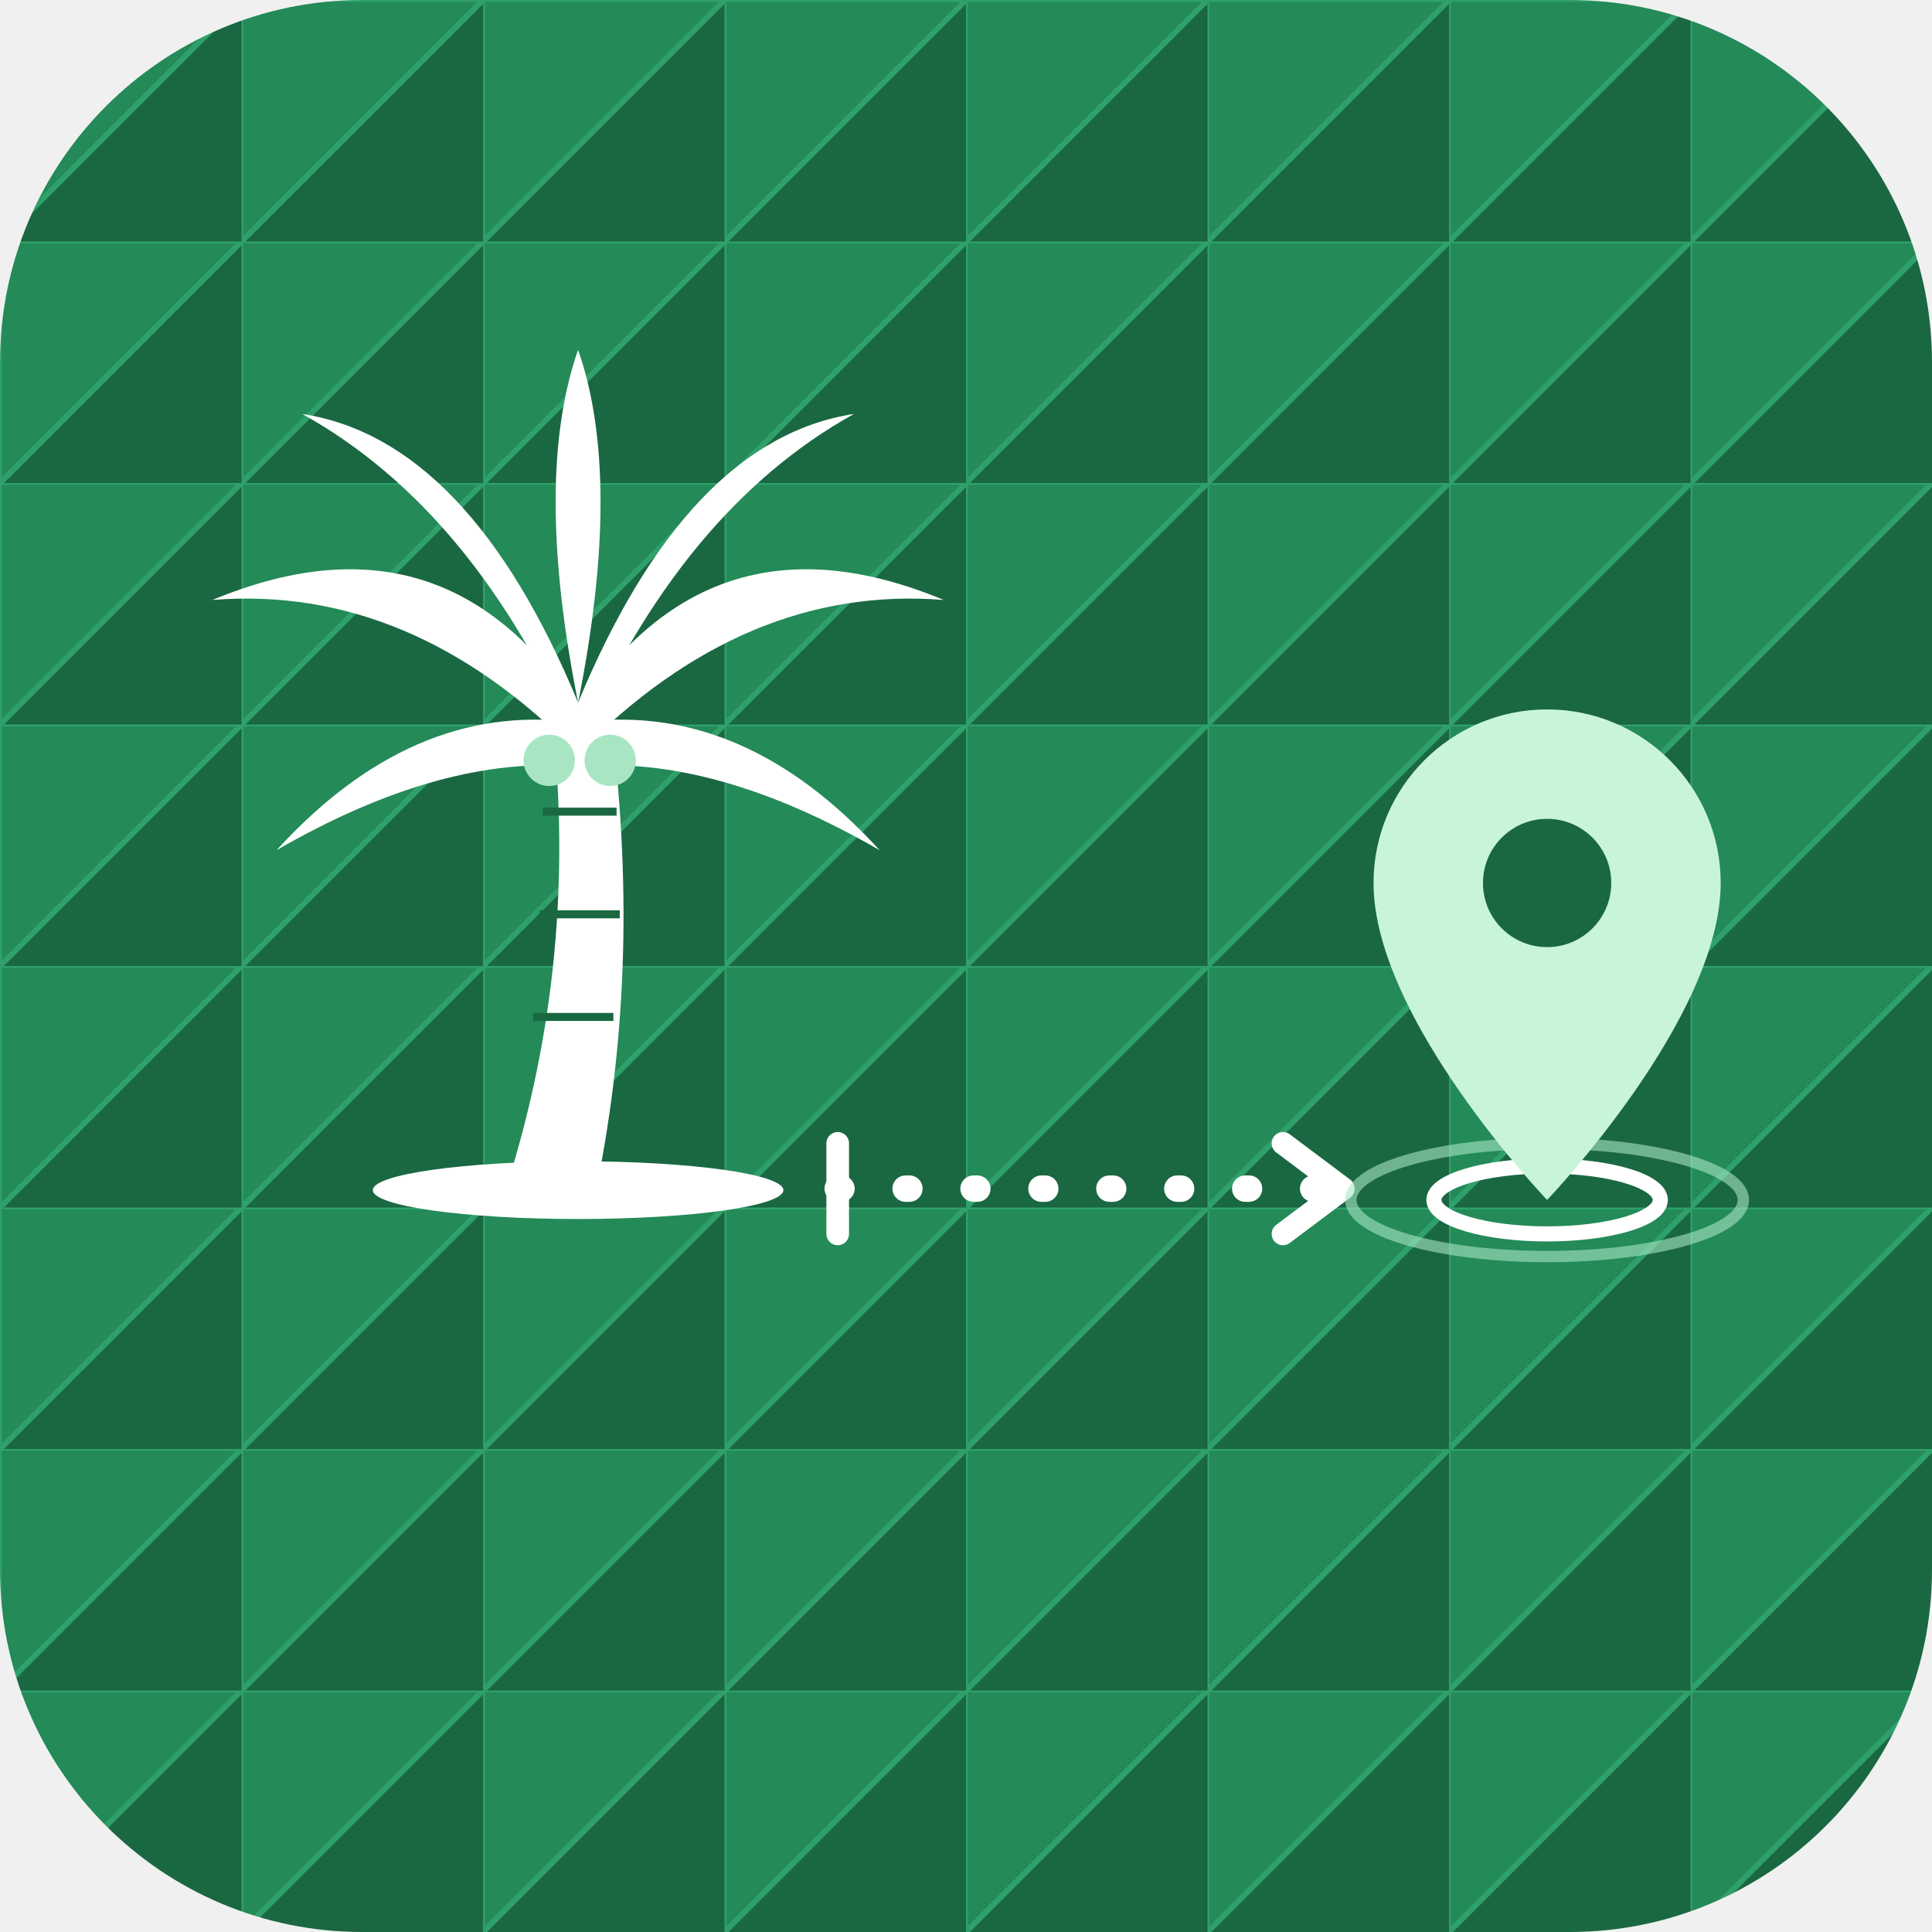
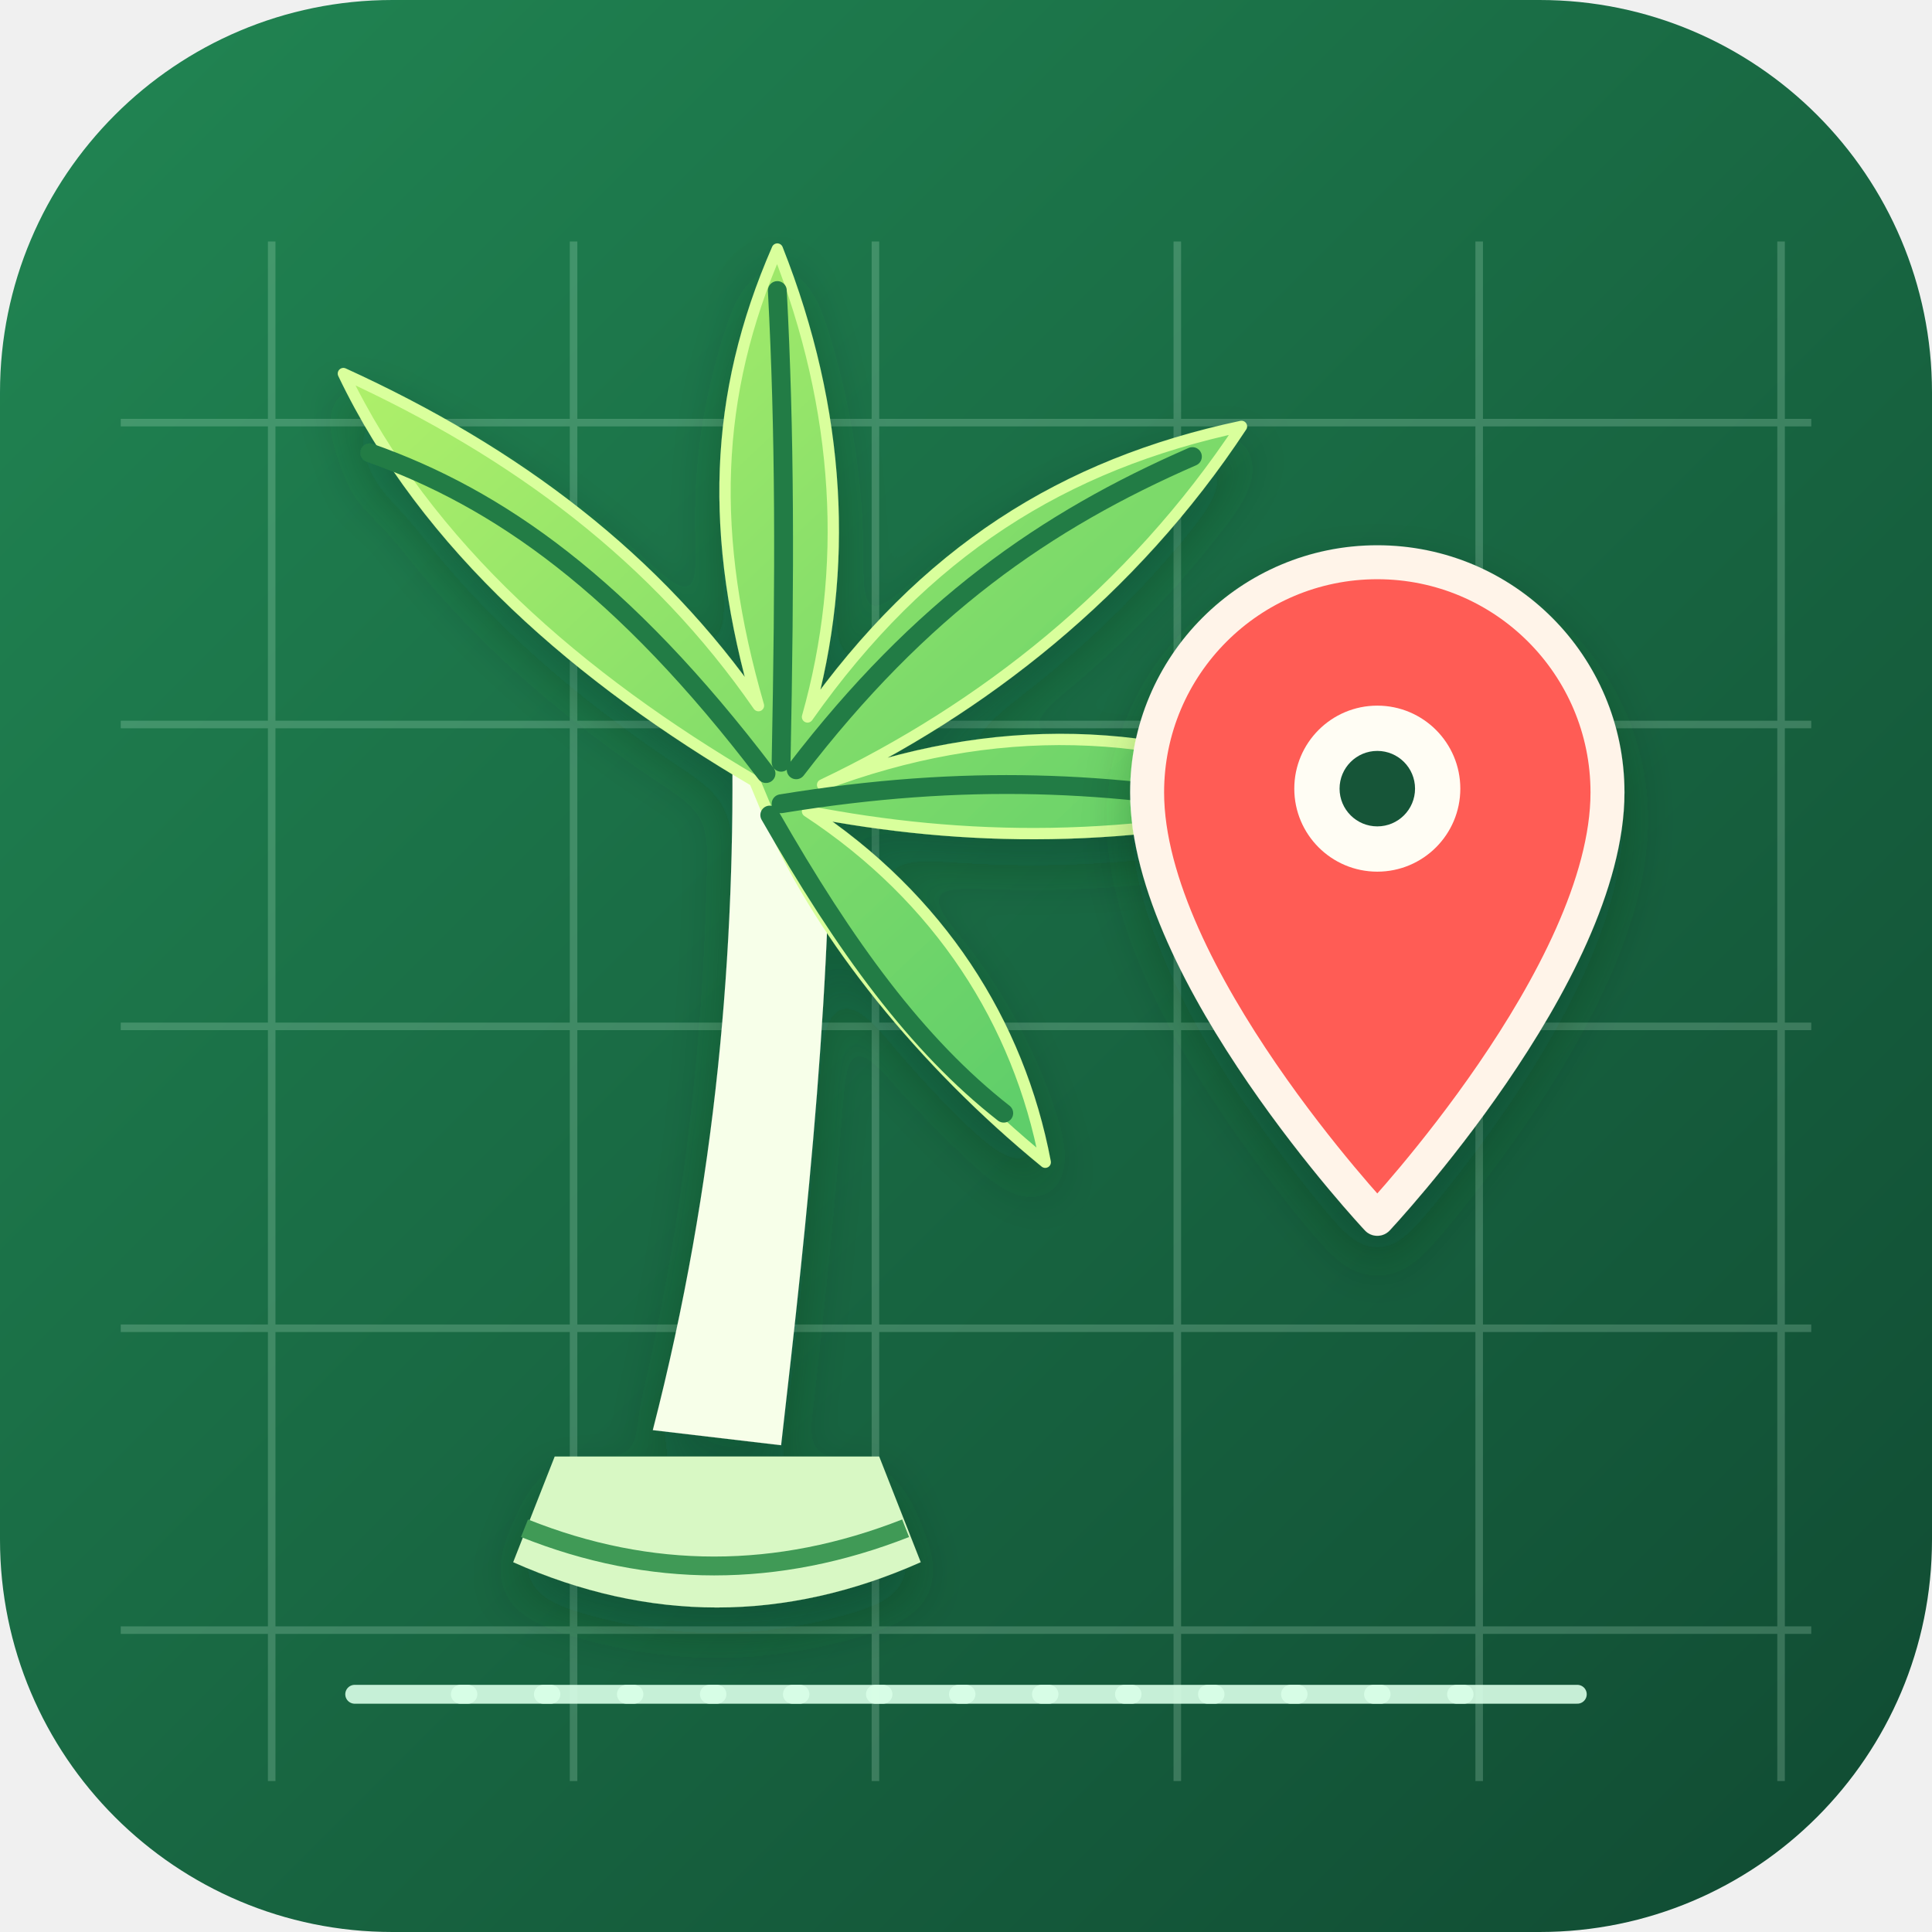
<svg xmlns="http://www.w3.org/2000/svg" width="512" height="512" viewBox="0 0 512 512">
  <defs>
-     <pattern id="tri" width="64" height="64" patternUnits="userSpaceOnUse">
-       <rect width="64" height="64" fill="#1A6842" />
-       <polygon points="0,0 64,0 0,64" fill="#238A58" />
-       <line x1="64" y1="0" x2="0" y2="64" stroke="#2FA06A" stroke-width="1.5" />
-       <line x1="0" y1="0" x2="64" y2="0" stroke="#2FA06A" stroke-width="1" />
-       <line x1="0" y1="0" x2="0" y2="64" stroke="#2FA06A" stroke-width="1" />
-     </pattern>
+     <linearGradient id="bg" x1="0" y1="0" x2="1" y2="1">
+       <stop offset="0" stop-color="#218653" />
+       <stop offset="1" stop-color="#104A32" />
+     </linearGradient>
+     <linearGradient id="leaf" x1="0" y1="0" x2="1" y2="1">
+       <stop offset="0" stop-color="#B7F36B" />
+       <stop offset="1" stop-color="#4CC66A" />
+     </linearGradient>
+     <filter id="shadow" x="-30%" y="-30%" width="160%" height="160%">
+       <feDropShadow dx="0" dy="7" stdDeviation="7" flood-color="#073A25" flood-opacity=".28" />
+     </filter>
+     <clipPath id="clip">
+       <rect width="512" height="512" rx="104" />
+     </clipPath>
  </defs>
-   <rect width="512" height="512" rx="96" fill="url(#tri)" />
-   <g transform="translate(-10,40) scale(0.85)">
-     <path d="M170,322 Q192,252 184,178 L202,176 Q212,252 198,322 Z" fill="#FFFFFF" />
-     <line x1="178" y1="270" x2="203" y2="270" stroke="#1A6842" stroke-width="2.5" />
-     <line x1="180" y1="238" x2="205" y2="238" stroke="#1A6842" stroke-width="2.5" />
-     <line x1="181" y1="206" x2="204" y2="206" stroke="#1A6842" stroke-width="2.5" />
-     <path d="M192,174 Q150,110 78,140 Q140,135 192,188 Z" fill="#FFFFFF" />
-     <path d="M192,174 Q234,110 306,140 Q244,135 192,188 Z" fill="#FFFFFF" />
-     <path d="M192,172 Q158,90 106,82 Q160,112 192,186 Z" fill="#FFFFFF" />
-     <path d="M192,172 Q226,90 278,82 Q224,112 192,186 Z" fill="#FFFFFF" />
-     <path d="M192,172 Q178,102 192,62 Q206,102 192,172 Z" fill="#FFFFFF" />
-     <path d="M190,178 Q140,172 98,218 Q150,188 192,192 Z" fill="#FFFFFF" />
-     <path d="M194,178 Q244,172 286,218 Q234,188 192,192 Z" fill="#FFFFFF" />
-     <circle cx="183" cy="190" r="8" fill="#A8E6C3" />
-     <circle cx="202" cy="190" r="8" fill="#A8E6C3" />
-     <ellipse cx="192" cy="324" rx="64" ry="9" fill="#FFFFFF" />
+   <g clip-path="url(#clip)">
+     <rect width="512" height="512" fill="url(#bg)" />
+     <g opacity=".2" stroke="#D9FFE8" stroke-width="2">
+       <path d="M32 112H480M32 192H480M32 272H480M32 352H480M32 432H480" />
+       <path d="M72 64V472M152 64V472M232 64V472M312 64V472M392 64V472M472 64V472" />
+     </g>
+     <g filter="url(#shadow)">
+       <path d="M173 379C190 313 195 251 194 193L220 193C221 259 214 322 207 383Z" fill="#F7FFE9" />
+       <path d="M200 207C154 180 113 145 91 99C137 120 174 148 201 187C188 142 189 105 206 66C223 109 225 151 214 190C245 146 282 123 329 113C300 157 260 188 218 208C263 191 307 192 350 211C300 224 255 223 214 215C249 238 270 271 277 308C244 281 218 248 205 219Z" fill="url(#leaf)" stroke="#D9FF9C" stroke-width="3" stroke-linejoin="round" />
+       <path d="M203 205C165 155 132 132 98 120M207 202C208 151 208 115 206 77M211 204C244 161 277 138 316 121M207 213C256 205 295 207 337 215M204 216C224 251 243 277 266 295" fill="none" stroke="#247C45" stroke-width="5" stroke-linecap="round" />
+       <path d="M147 386L233 386L244 414Q190 438 136 414Z" fill="#D8F8C4" />
+       <path d="M139 405Q189 425 240 405" fill="none" stroke="#3F9A56" stroke-width="5" />
+     </g>
+     <g transform="translate(0 2)" filter="url(#shadow)">
+       <path d="M365 321C365 321 304 256 304 208A61 61 0 1 1 426 208C426 256 365 321 365 321Z" fill="#FF5B55" stroke="#FFF4E9" stroke-width="9" stroke-linejoin="round" />
+       <circle cx="365" cy="207" r="22" fill="#FFFDF4" />
+       <circle cx="365" cy="207" r="10" fill="#155438" />
+     </g>
+     <path d="M94 449H418" stroke="#D9FFE8" stroke-width="5" stroke-linecap="round" opacity=".9" />
+     <path d="M122 449H390" stroke="#D9FFE8" stroke-width="5" stroke-linecap="round" stroke-dasharray="2 20" opacity=".9" />
  </g>
-   <line x1="222" y1="303" x2="222" y2="327" stroke="#FFFFFF" stroke-width="6" stroke-linecap="round" />
-   <line x1="222" y1="315" x2="352" y2="315" stroke="#FFFFFF" stroke-width="7" stroke-linecap="round" stroke-dasharray="1 17" />
-   <path d="M340,303 L356,315 L340,327" fill="none" stroke="#FFFFFF" stroke-width="6" stroke-linecap="round" stroke-linejoin="round" />
-   <ellipse cx="410" cy="318" rx="52" ry="15" fill="none" stroke="#A8E6C3" stroke-width="3" opacity="0.6" />
-   <ellipse cx="410" cy="318" rx="30" ry="9" fill="none" stroke="#FFFFFF" stroke-width="4" />
-   <path d="M410,318 C410,318 364,270 364,234 A46,46 0 1 1 456,234 C456,270 410,318 410,318 Z" fill="#C8F5DA" />
-   <circle cx="410" cy="234" r="17" fill="#1A6842" />
</svg>
